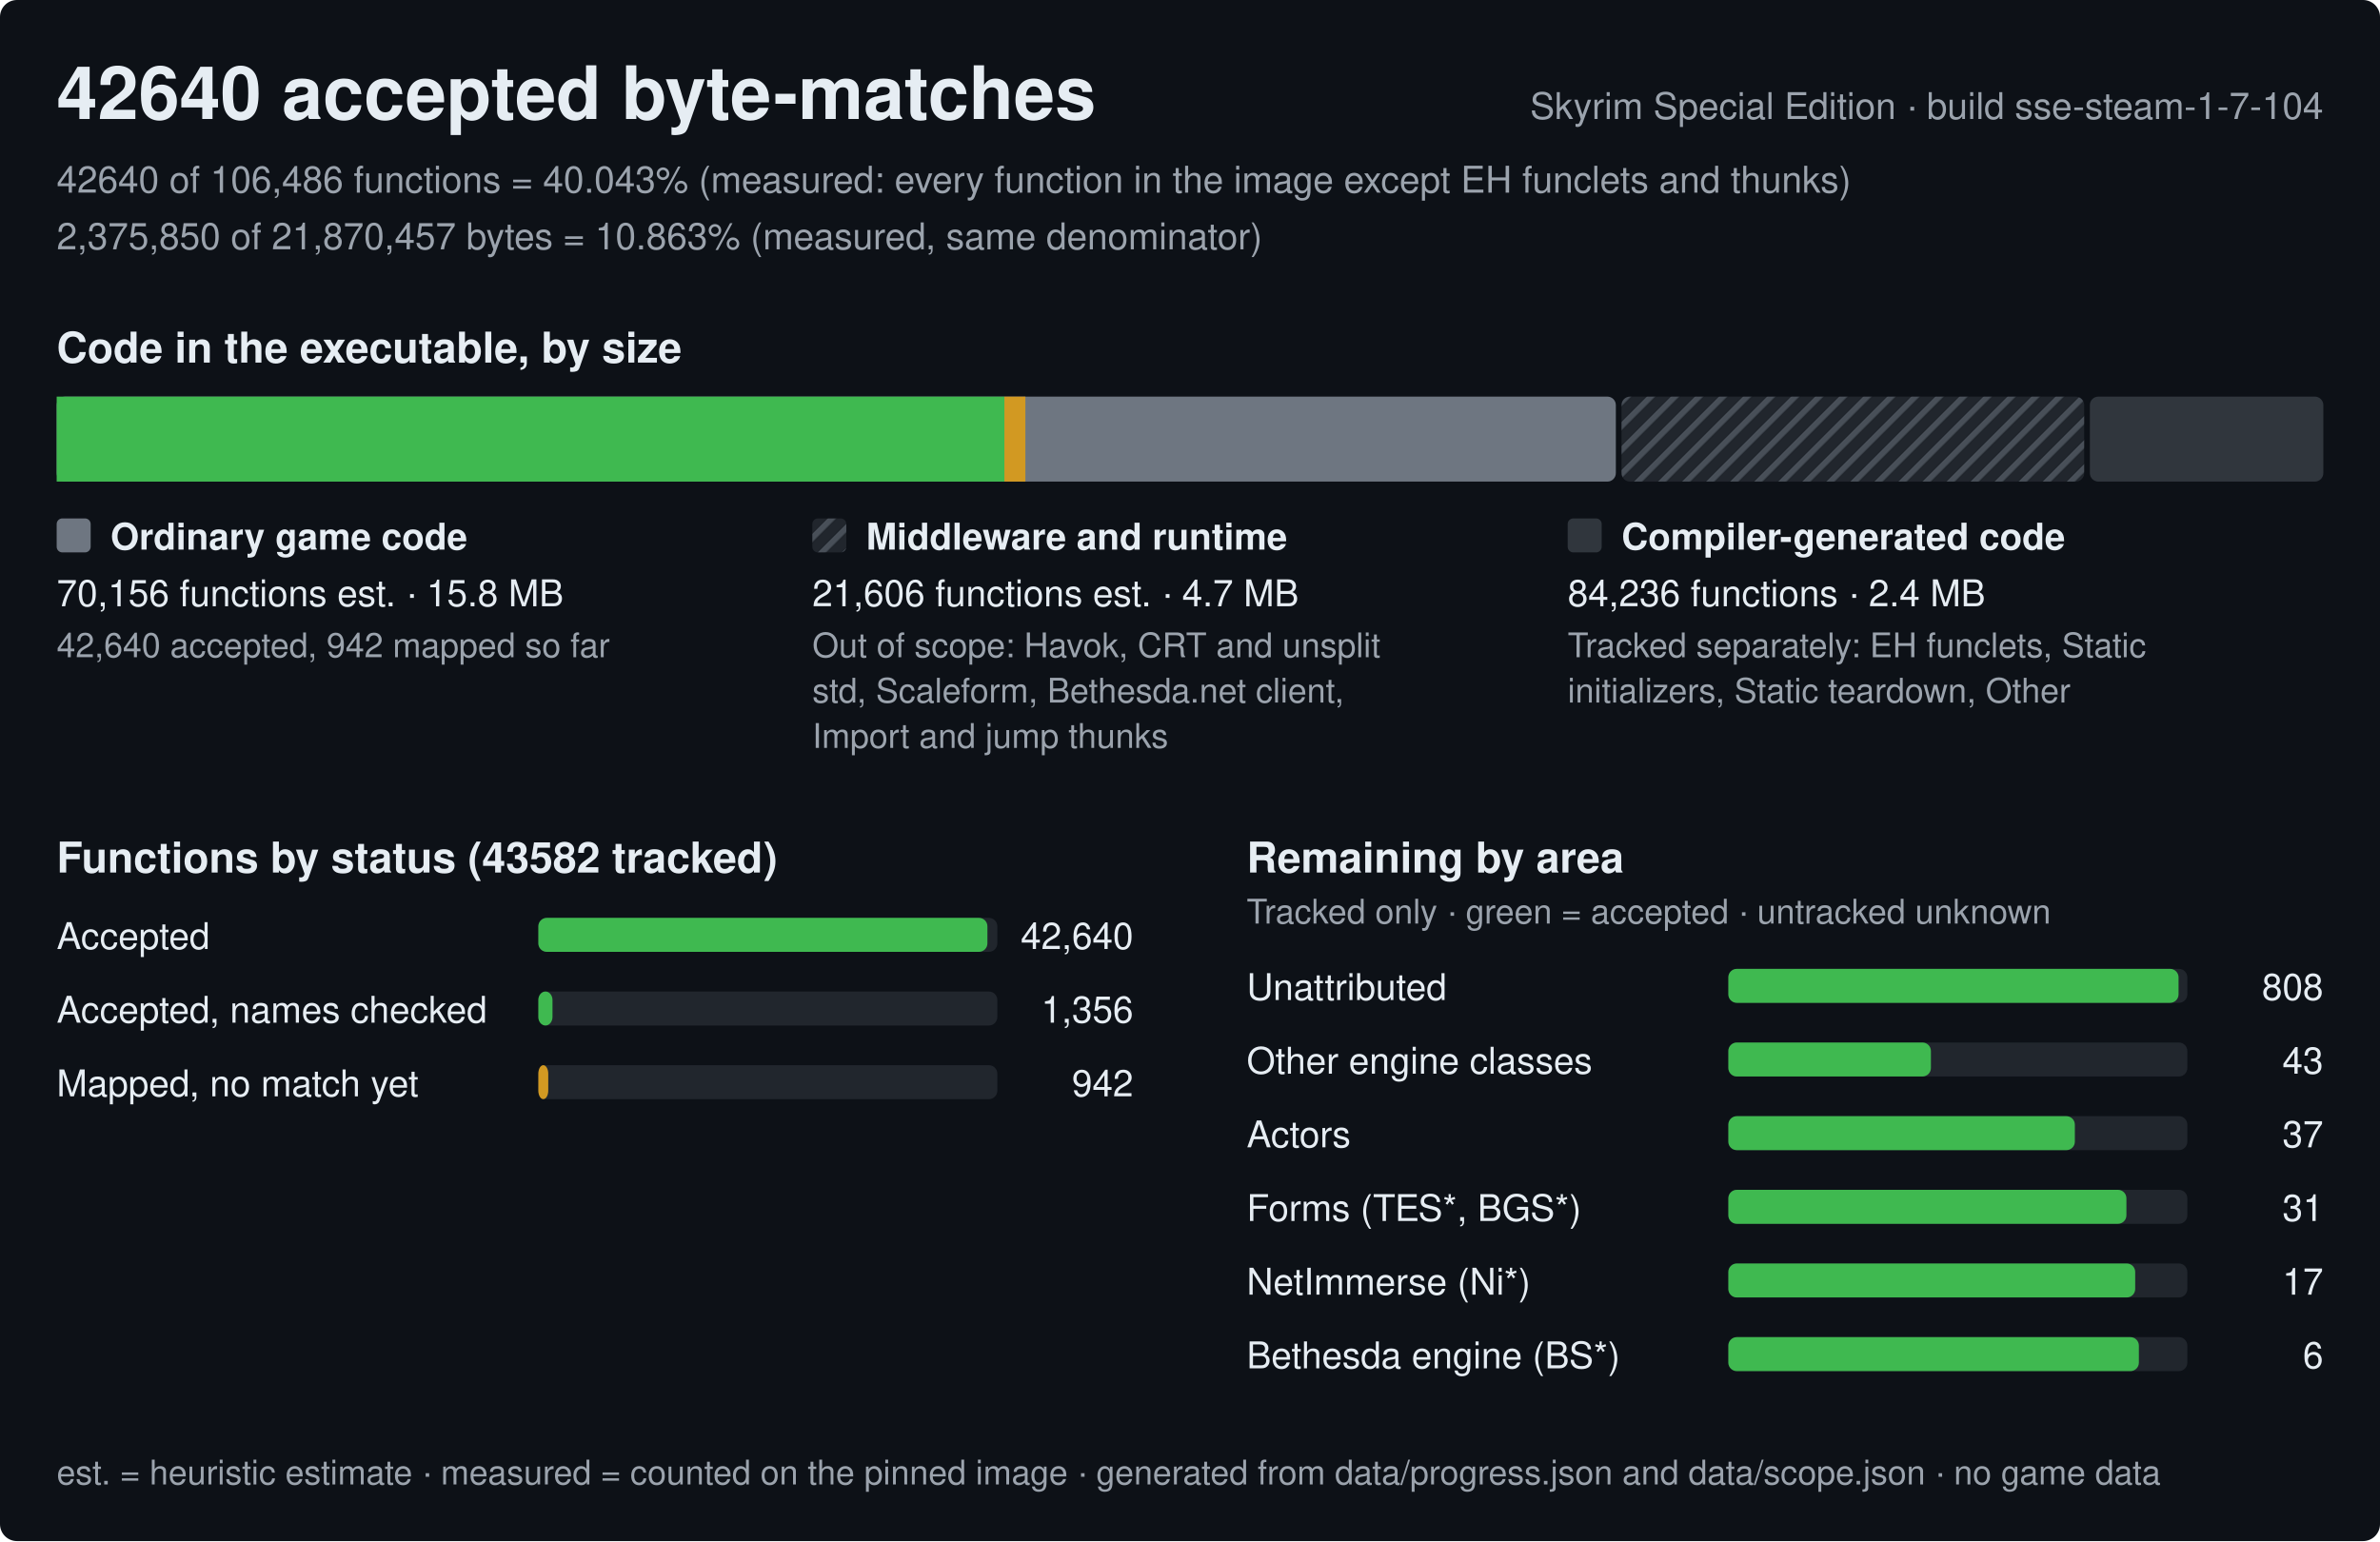
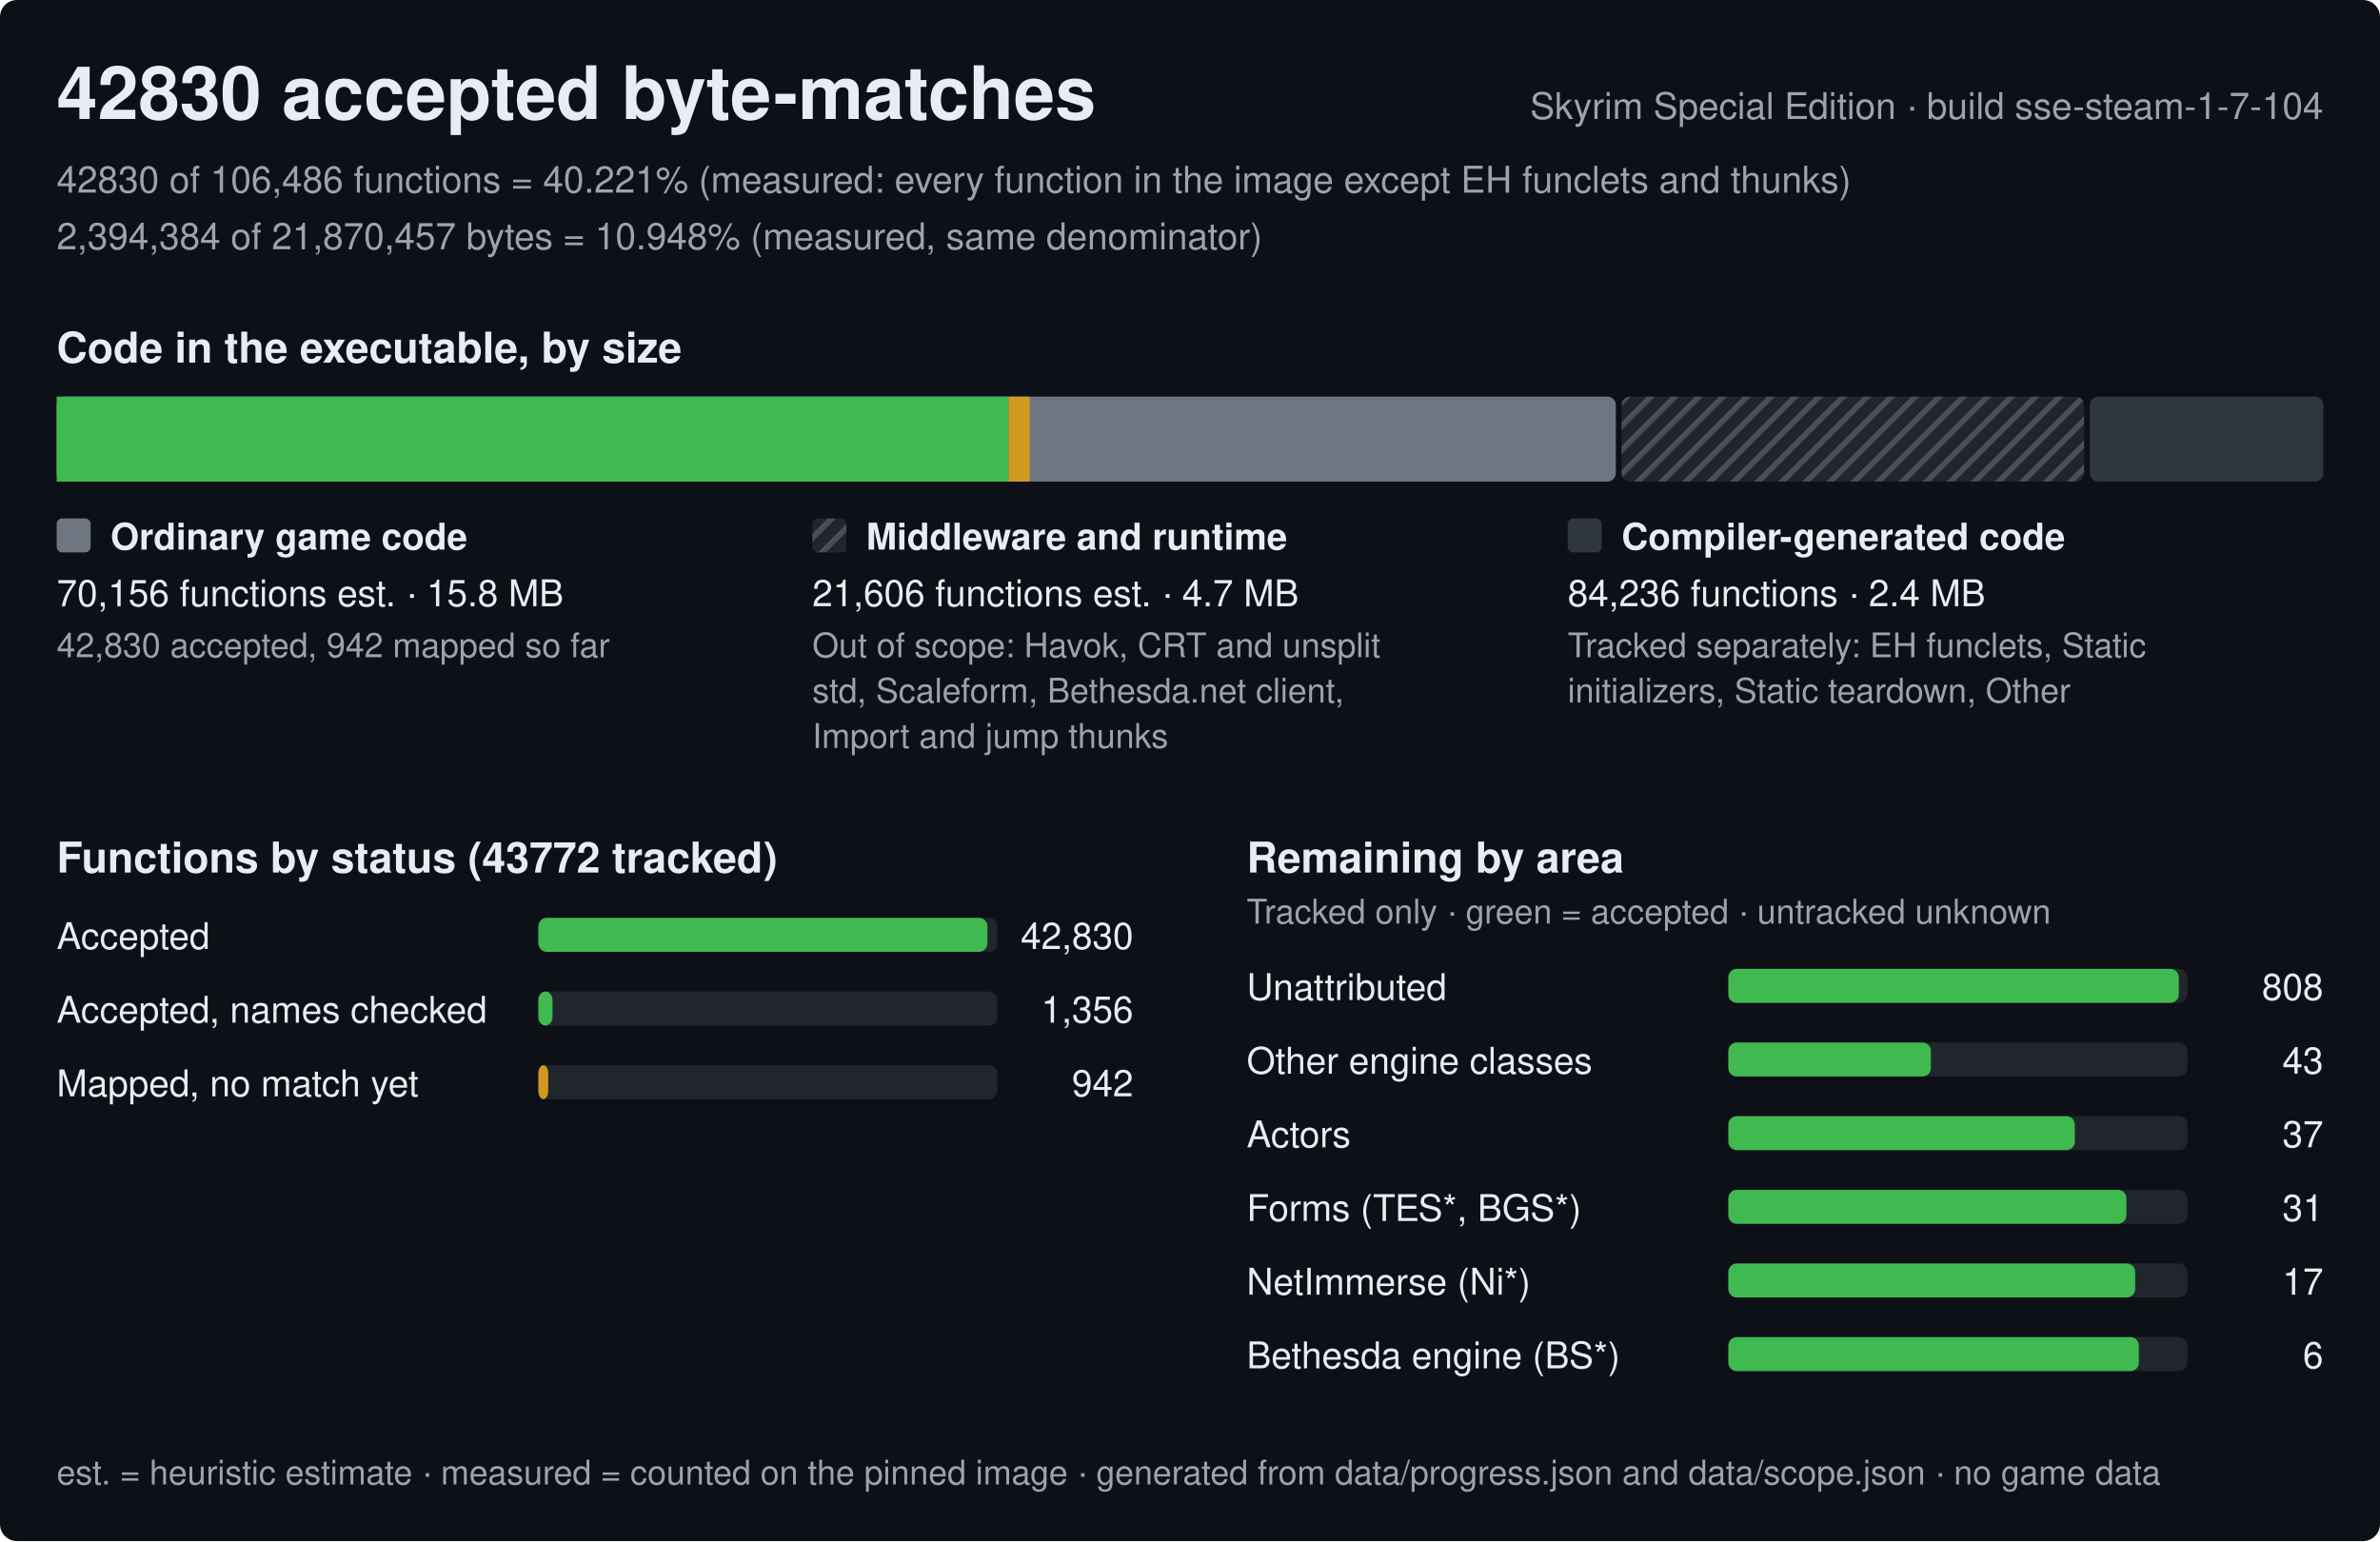
<svg xmlns="http://www.w3.org/2000/svg" width="840" height="544" viewBox="0 0 840 544" role="img" aria-label="Progress of the Skyrim Special Edition byte-matching reconstruction, build sse-steam-1-7-104">
  <style>text{font-family:-apple-system,BlinkMacSystemFont,'Segoe UI',Helvetica,Arial,sans-serif;fill:#e6edf3;white-space:pre}.h{font-size:26px;font-weight:600}.st{font-size:15px;font-weight:600}.lb{font-size:13px;font-weight:600}.bl{font-size:12px;font-weight:600;stroke:#0d1117;stroke-width:3px;paint-order:stroke;stroke-linejoin:round}.rl{font-size:13px}.fn{font-size:12px;fill:#9ba3ad}.mu{fill:#9ba3ad}</style>
  <defs>
    <pattern id="hx" width="6" height="6" patternUnits="userSpaceOnUse" patternTransform="rotate(45)">
      <rect width="6" height="6" fill="#21262d" />
      <rect width="2" height="6" fill="#484f58" />
    </pattern>
  </defs>
  <rect width="840" height="544" rx="6" fill="#0d1117" />
-   <text x="20" y="42" class="h">42640 accepted byte-matches</text>
+   <text x="20" y="42" class="h">42830 accepted byte-matches</text>
  <text x="820" y="42" class="rl mu" text-anchor="end">Skyrim Special Edition · build sse-steam-1-7-104</text>
-   <text x="20" y="68" class="rl mu">42640 of 106,486 functions = 40.043% (measured: every function in the image except EH funclets and thunks)</text>
-   <text x="20" y="88" class="rl mu">2,375,850 of 21,870,457 bytes = 10.863% (measured, same denominator)</text>
+   <text x="20" y="68" class="rl mu">42830 of 106,486 functions = 40.221% (measured: every function in the image except EH funclets and thunks)</text>
+   <text x="20" y="88" class="rl mu">2,394,384 of 21,870,457 bytes = 10.948% (measured, same denominator)</text>
  <text x="20" y="128" class="st">Code in the executable, by size</text>
  <rect x="20" y="140" width="550.3" height="30" rx="3" fill="#6e7681" />
-   <rect x="20" y="140" width="334.5" height="30" fill="#3fb950" />
-   <rect x="354.5" y="140" width="7.4" height="30" fill="#d29922" />
+   <rect x="20" y="140" width="336" height="30" fill="#3fb950" />
+   <rect x="356" y="140" width="7.4" height="30" fill="#d29922" />
  <rect x="572.3" y="140" width="163.3" height="30" rx="3" fill="url(#hx)" />
  <rect x="737.6" y="140" width="82.4" height="30" rx="3" fill="#30363d" />
  <rect x="20" y="183" width="12" height="12" rx="2" fill="#6e7681" />
  <text x="39" y="194" class="lb">Ordinary game code</text>
  <text x="20" y="214" class="rl">70,156 functions est. · 15.8 MB</text>
-   <text x="20" y="232" class="fn">42,640 accepted, 942 mapped so far</text>
+   <text x="20" y="232" class="fn">42,830 accepted, 942 mapped so far</text>
  <rect x="286.7" y="183" width="12" height="12" rx="2" fill="url(#hx)" />
  <text x="305.7" y="194" class="lb">Middleware and runtime</text>
  <text x="286.7" y="214" class="rl">21,606 functions est. · 4.7 MB</text>
  <text x="286.7" y="232" class="fn">Out of scope: Havok, CRT and unsplit</text>
  <text x="286.7" y="248" class="fn">std, Scaleform, Bethesda.net client,</text>
  <text x="286.7" y="264" class="fn">Import and jump thunks</text>
  <rect x="553.3" y="183" width="12" height="12" rx="2" fill="#30363d" />
  <text x="572.3" y="194" class="lb">Compiler-generated code</text>
  <text x="553.3" y="214" class="rl">84,236 functions · 2.4 MB</text>
  <text x="553.3" y="232" class="fn">Tracked separately: EH funclets, Static</text>
  <text x="553.3" y="248" class="fn">initializers, Static teardown, Other</text>
-   <text x="20" y="308" class="st">Functions by status (43582 tracked)</text>
+   <text x="20" y="308" class="st">Functions by status (43772 tracked)</text>
  <text x="20" y="335" class="rl">Accepted</text>
  <rect x="190" y="324" width="162.0" height="12" rx="3" fill="#21262d" />
  <rect x="190" y="324" width="158.5" height="12" rx="3" fill="#3fb950" />
-   <text x="400.0" y="335" class="rl" text-anchor="end">42,640</text>
+   <text x="400.0" y="335" class="rl" text-anchor="end">42,830</text>
  <text x="20" y="361" class="rl">Accepted, names checked</text>
  <rect x="190" y="350" width="162.0" height="12" rx="3" fill="#21262d" />
  <rect x="190" y="350" width="5" height="12" rx="3" fill="#3fb950" />
  <text x="400.0" y="361" class="rl" text-anchor="end">1,356</text>
  <text x="20" y="387" class="rl">Mapped, no match yet</text>
  <rect x="190" y="376" width="162.0" height="12" rx="3" fill="#21262d" />
  <rect x="190" y="376" width="3.5" height="12" rx="3" fill="#d29922" />
  <text x="400.0" y="387" class="rl" text-anchor="end">942</text>
  <text x="440.0" y="308" class="st">Remaining by area</text>
  <text x="440.0" y="326" class="fn">Tracked only · green = accepted · untracked unknown</text>
  <text x="440.0" y="353" class="rl">Unattributed</text>
  <rect x="610.0" y="342" width="162.0" height="12" rx="3" fill="#21262d" />
-   <rect x="610.0" y="342" width="158.9" height="12" rx="3" fill="#3fb950" />
+   <rect x="610.0" y="342" width="159" height="12" rx="3" fill="#3fb950" />
  <text x="820.0" y="353" class="rl" text-anchor="end">808</text>
  <text x="440.0" y="379" class="rl">Other engine classes</text>
  <rect x="610.0" y="368" width="162.0" height="12" rx="3" fill="#21262d" />
  <rect x="610.0" y="368" width="71.5" height="12" rx="3" fill="#3fb950" />
  <text x="820.0" y="379" class="rl" text-anchor="end">43</text>
  <text x="440.0" y="405" class="rl">Actors</text>
  <rect x="610.0" y="394" width="162.0" height="12" rx="3" fill="#21262d" />
  <rect x="610.0" y="394" width="122.3" height="12" rx="3" fill="#3fb950" />
  <text x="820.0" y="405" class="rl" text-anchor="end">37</text>
  <text x="440.0" y="431" class="rl">Forms (TES*, BGS*)</text>
  <rect x="610.0" y="420" width="162.0" height="12" rx="3" fill="#21262d" />
  <rect x="610.0" y="420" width="140.5" height="12" rx="3" fill="#3fb950" />
  <text x="820.0" y="431" class="rl" text-anchor="end">31</text>
  <text x="440.0" y="457" class="rl">NetImmerse (Ni*)</text>
  <rect x="610.0" y="446" width="162.0" height="12" rx="3" fill="#21262d" />
  <rect x="610.0" y="446" width="143.6" height="12" rx="3" fill="#3fb950" />
  <text x="820.0" y="457" class="rl" text-anchor="end">17</text>
  <text x="440.0" y="483" class="rl">Bethesda engine (BS*)</text>
  <rect x="610.0" y="472" width="162.0" height="12" rx="3" fill="#21262d" />
  <rect x="610.0" y="472" width="144.9" height="12" rx="3" fill="#3fb950" />
  <text x="820.0" y="483" class="rl" text-anchor="end">6</text>
  <text x="20" y="524" class="fn">est. = heuristic estimate · measured = counted on the pinned image · generated from data/progress.json and data/scope.json · no game data</text>
</svg>
